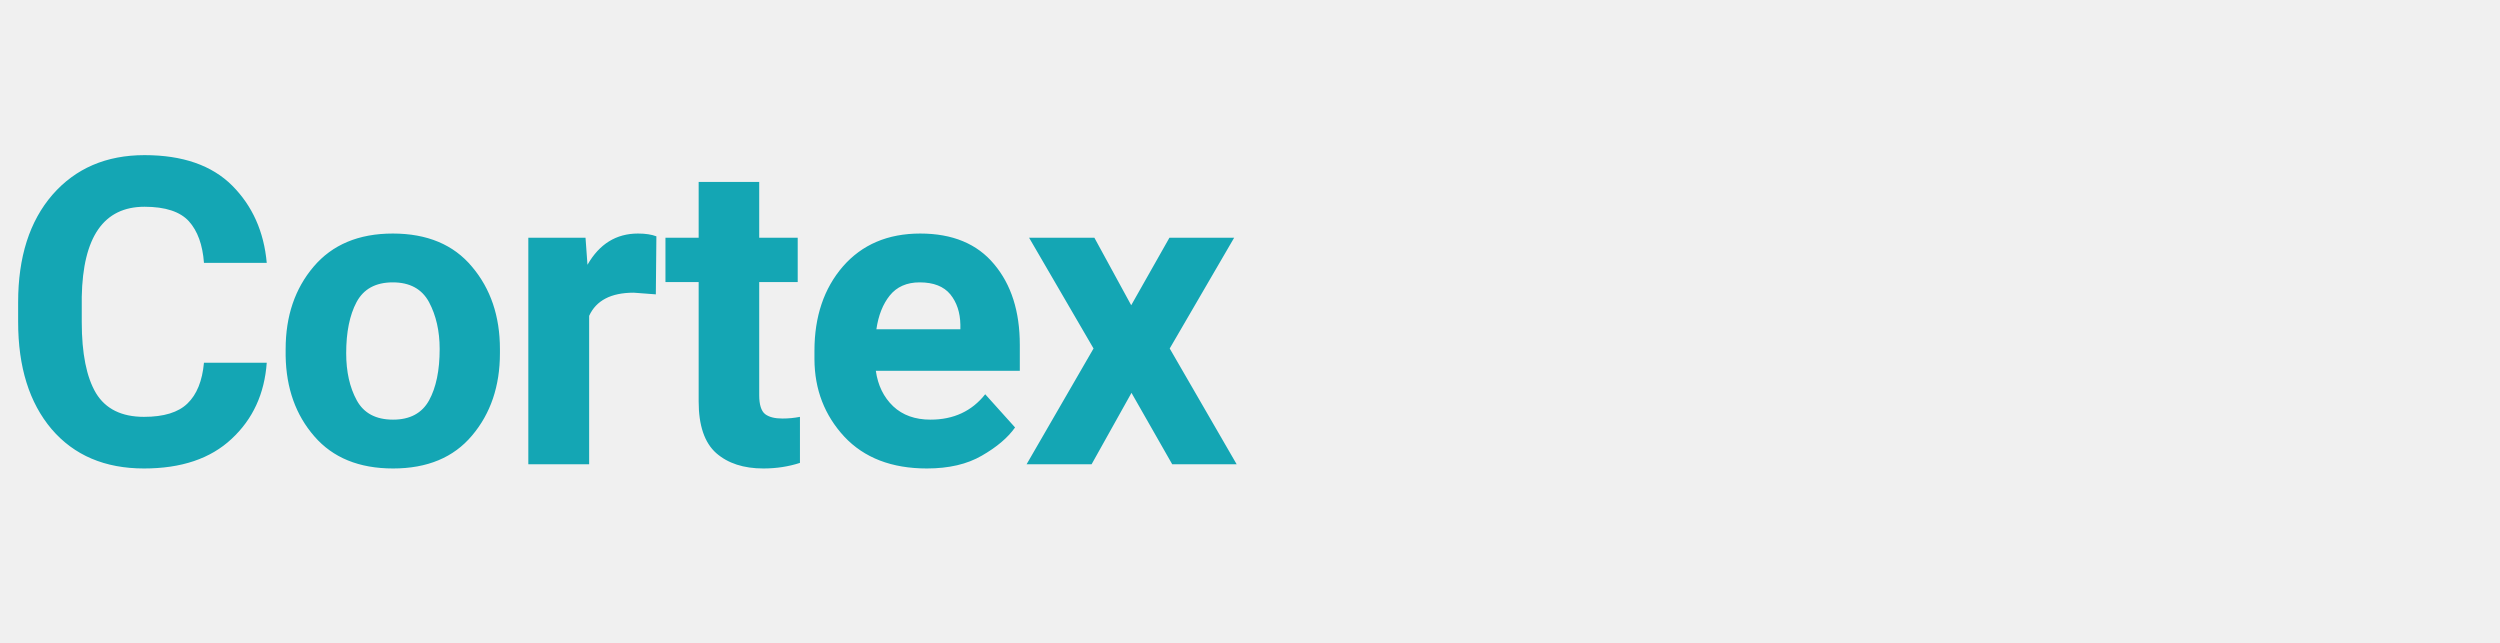
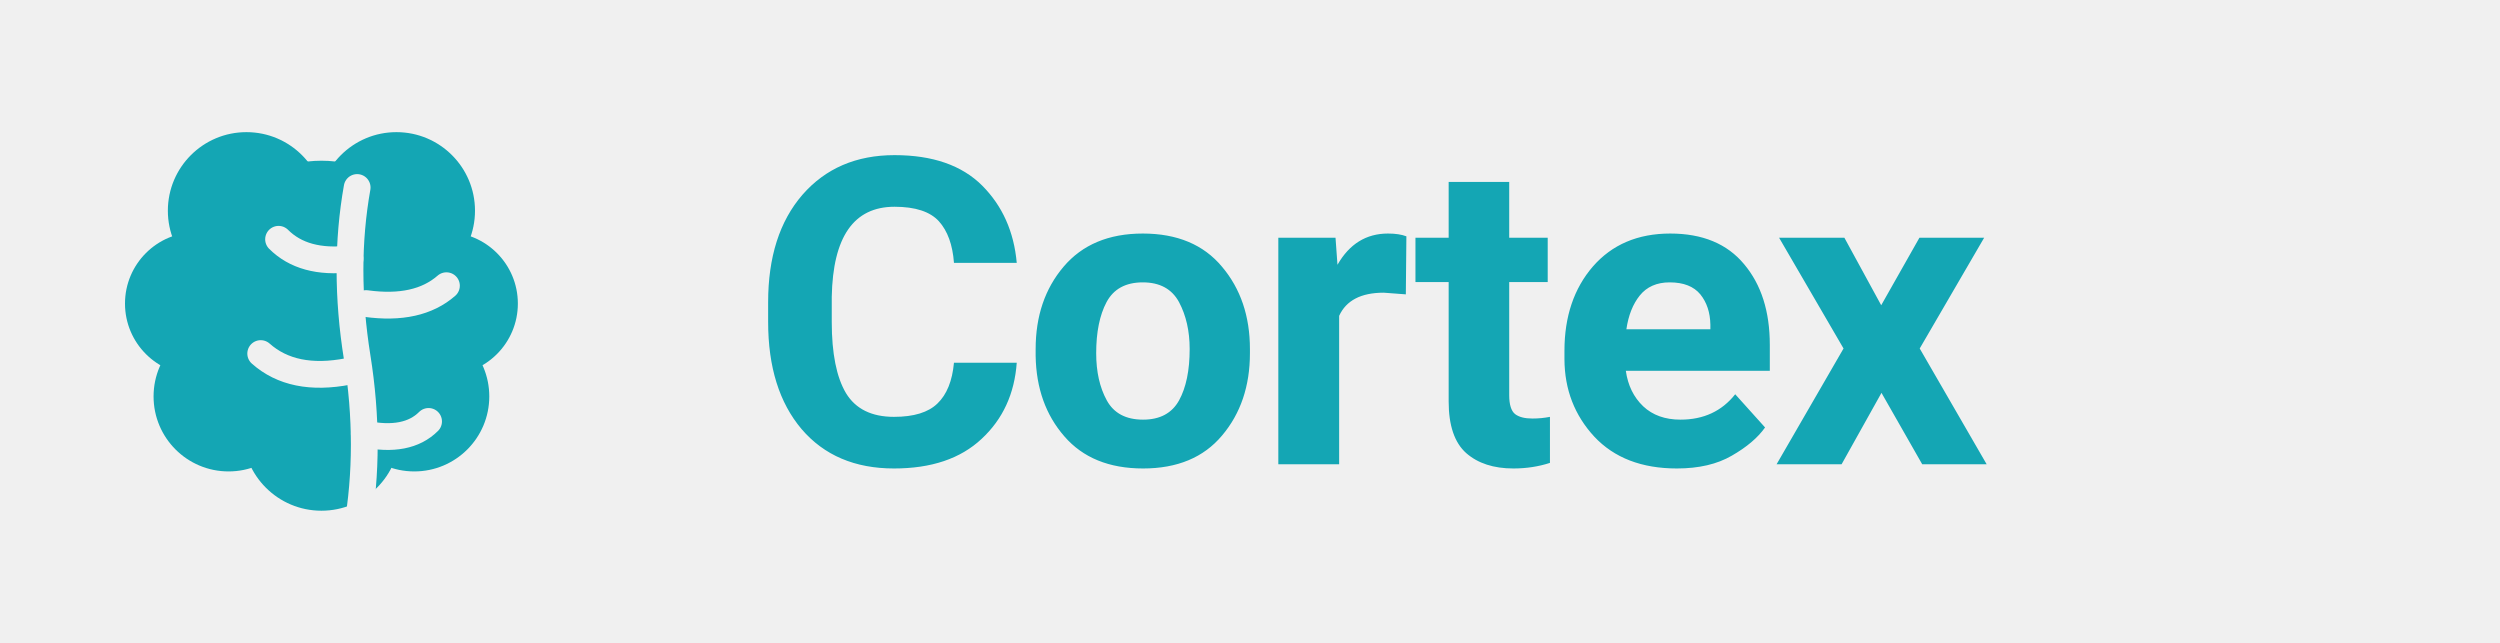
<svg xmlns="http://www.w3.org/2000/svg" width="140" height="36" viewBox="0 0 140 36">
-   <text x="0" y="26" font-family="ui-sans-serif, -apple-system, 'Segoe UI', Roboto, Helvetica, Arial, sans-serif" font-size="24" font-weight="700" letter-spacing="-0.5" fill="#14a6b4">Cortex</text>
+   <defs>
+     <mask id="cxBrainMaskDark">
+       <rect width="36" height="36" fill="#fff" />
+       <g fill="none" stroke="#000" stroke-width="1.5" stroke-linecap="round" transform="translate(2 2)">
+         <path d="M16 6.5 Q15.2 11 16 16 Q16.8 21 16 25.6" />
+         <path d="M15.6 10.5 Q13 10.8 11.6 9.4" />
+         <path d="M15.5 16.8 Q12.4 17.4 10.6 15.8" />
+         <path d="M16.5 13 Q19.4 13.4 21 12" />
+         <path d="M16.4 20.3 Q18.8 20.8 20 19.6" />
+       </g>
+     </mask>
+   </defs>
+   <g fill="#14a6b4" mask="url(#cxBrainMaskDark)" transform="translate(2 2)">
+     <ellipse cx="16" cy="15.5" rx="7.5" ry="8.5" />
+     <circle cx="11.8" cy="9.8" r="4.4" />
+     <circle cx="20.2" cy="9.8" r="4.4" />
+     <circle cx="9" cy="15" r="4" />
+     <circle cx="23" cy="15" r="4" />
+     <circle cx="10.8" cy="20.2" r="4.2" />
+     <circle cx="21.2" cy="20.2" r="4.2" />
+     <circle cx="16" cy="22.2" r="4.4" />
+   </g>
+   <text x="42" y="26" font-family="ui-sans-serif, -apple-system, 'Segoe UI', Roboto, Helvetica, Arial, sans-serif" font-size="24" font-weight="700" letter-spacing="-0.5" fill="#14a6b4">Cortex</text>
</svg>
